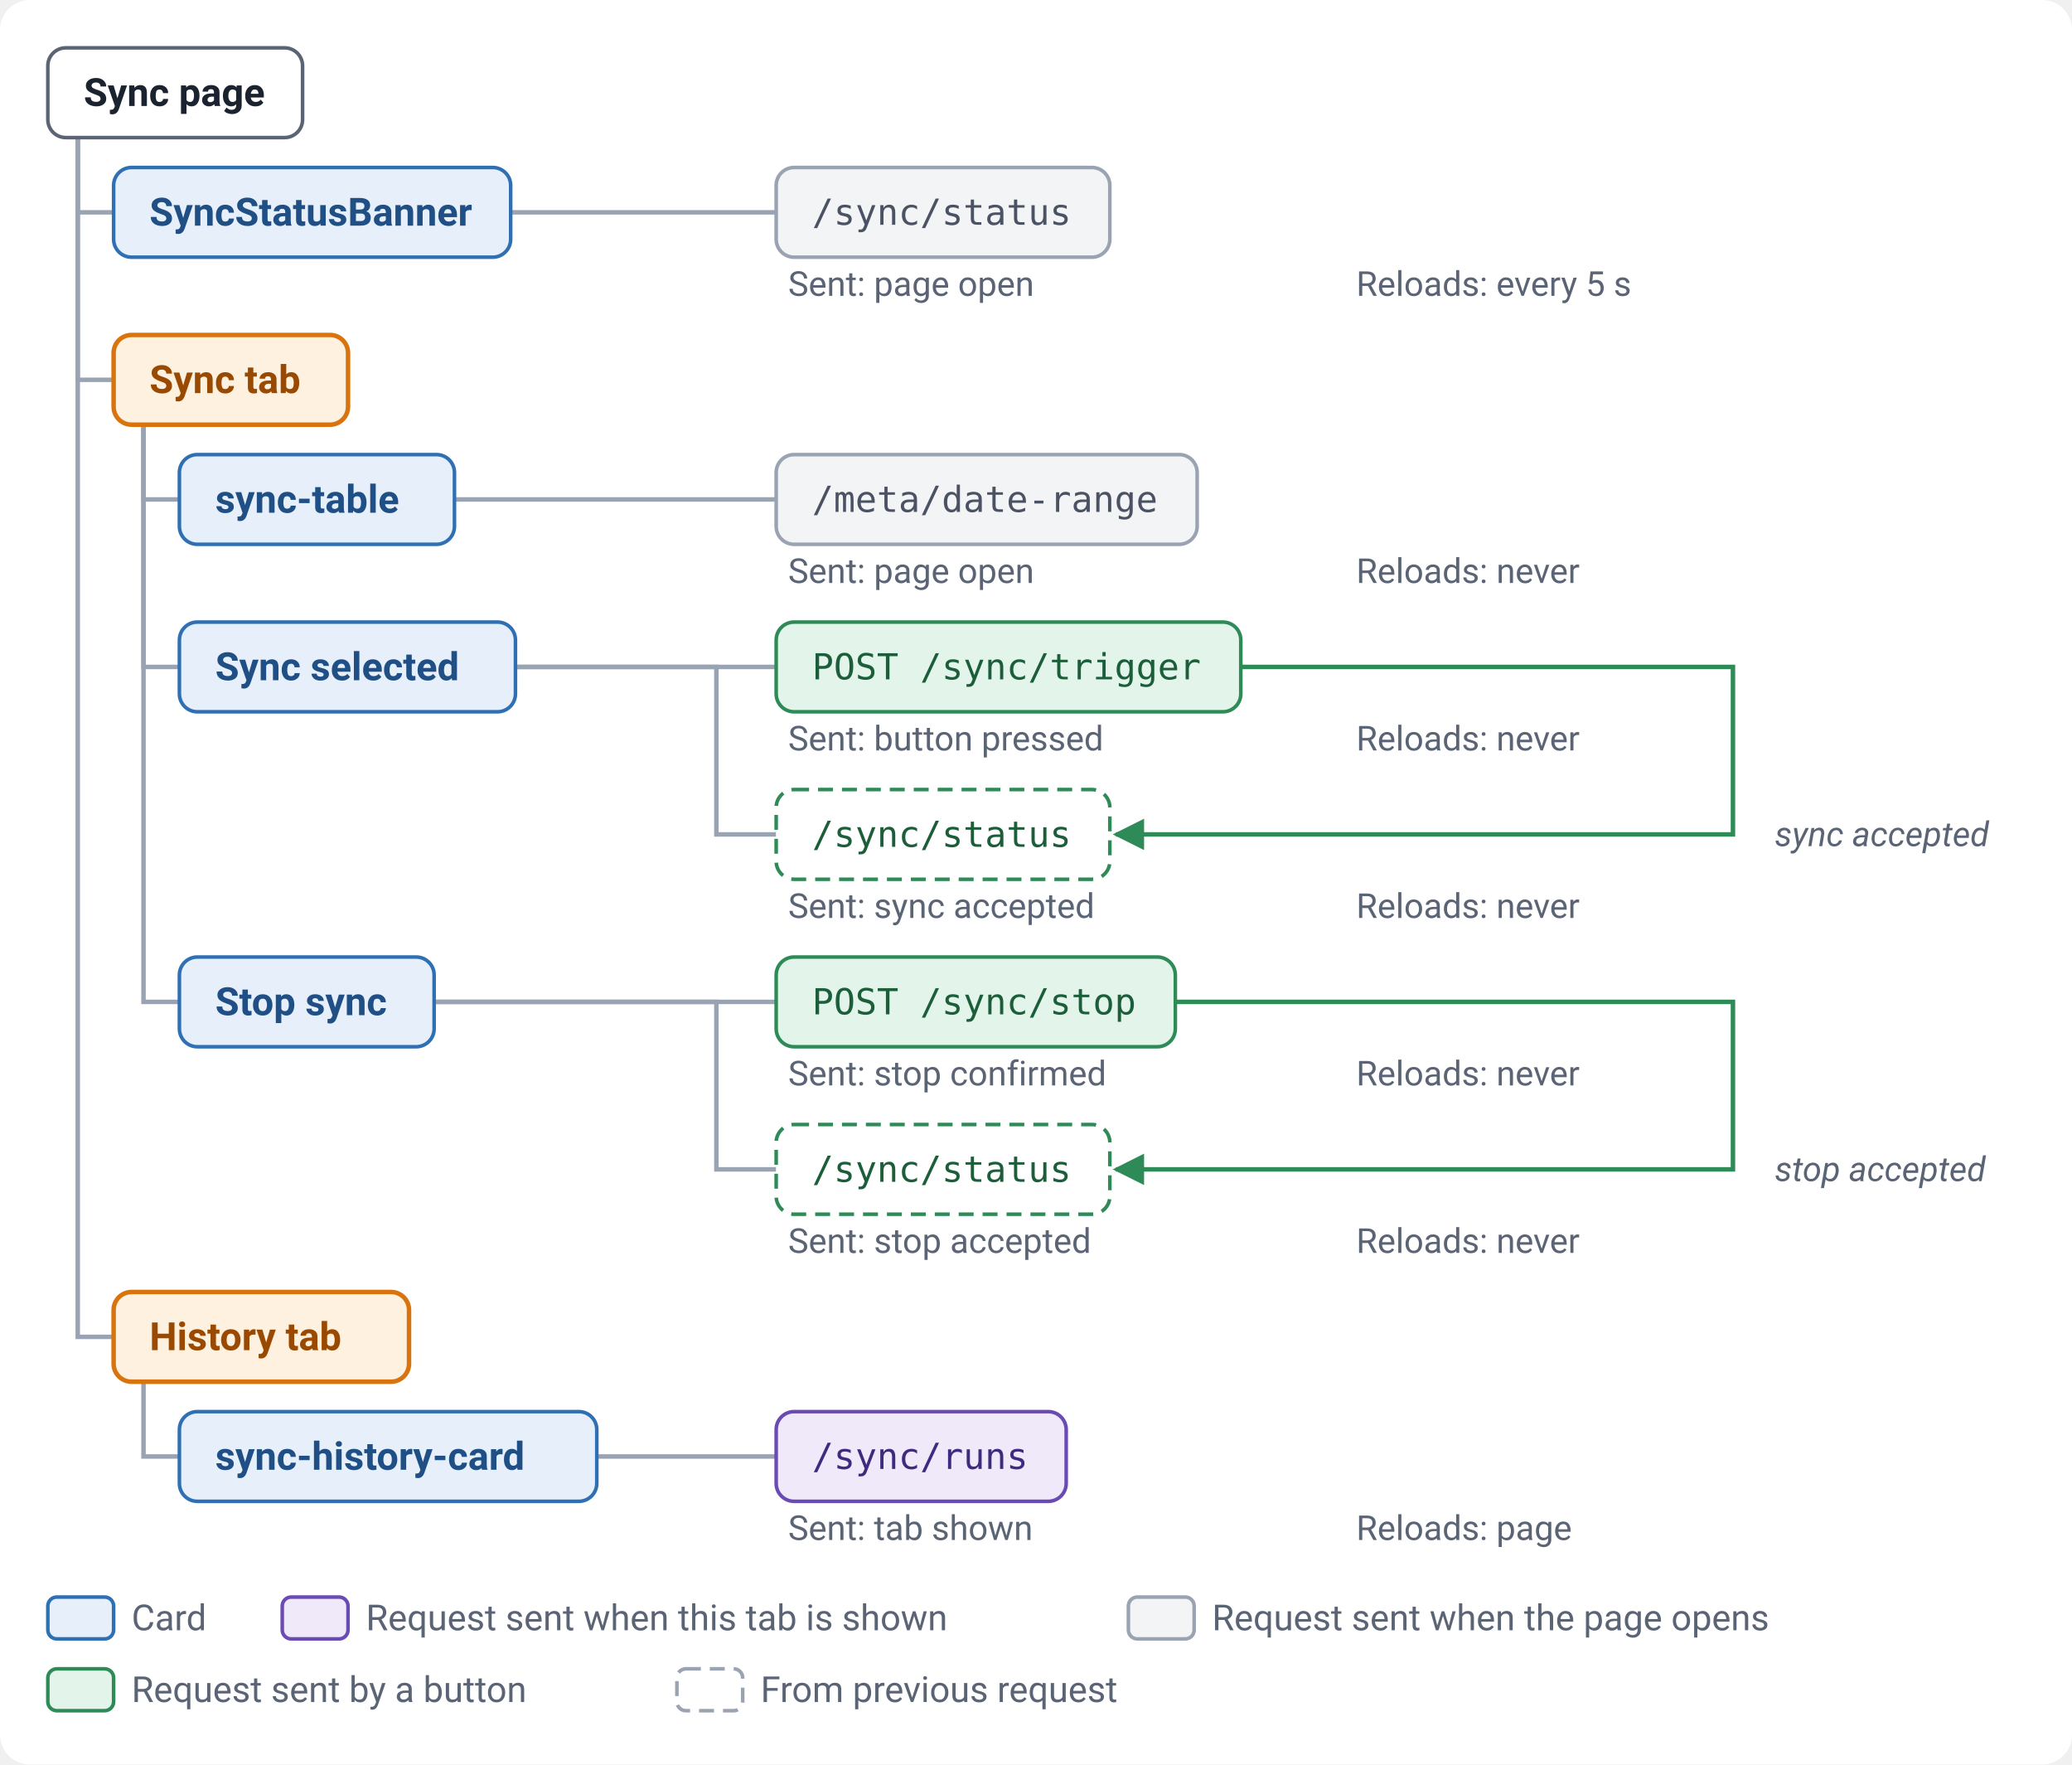
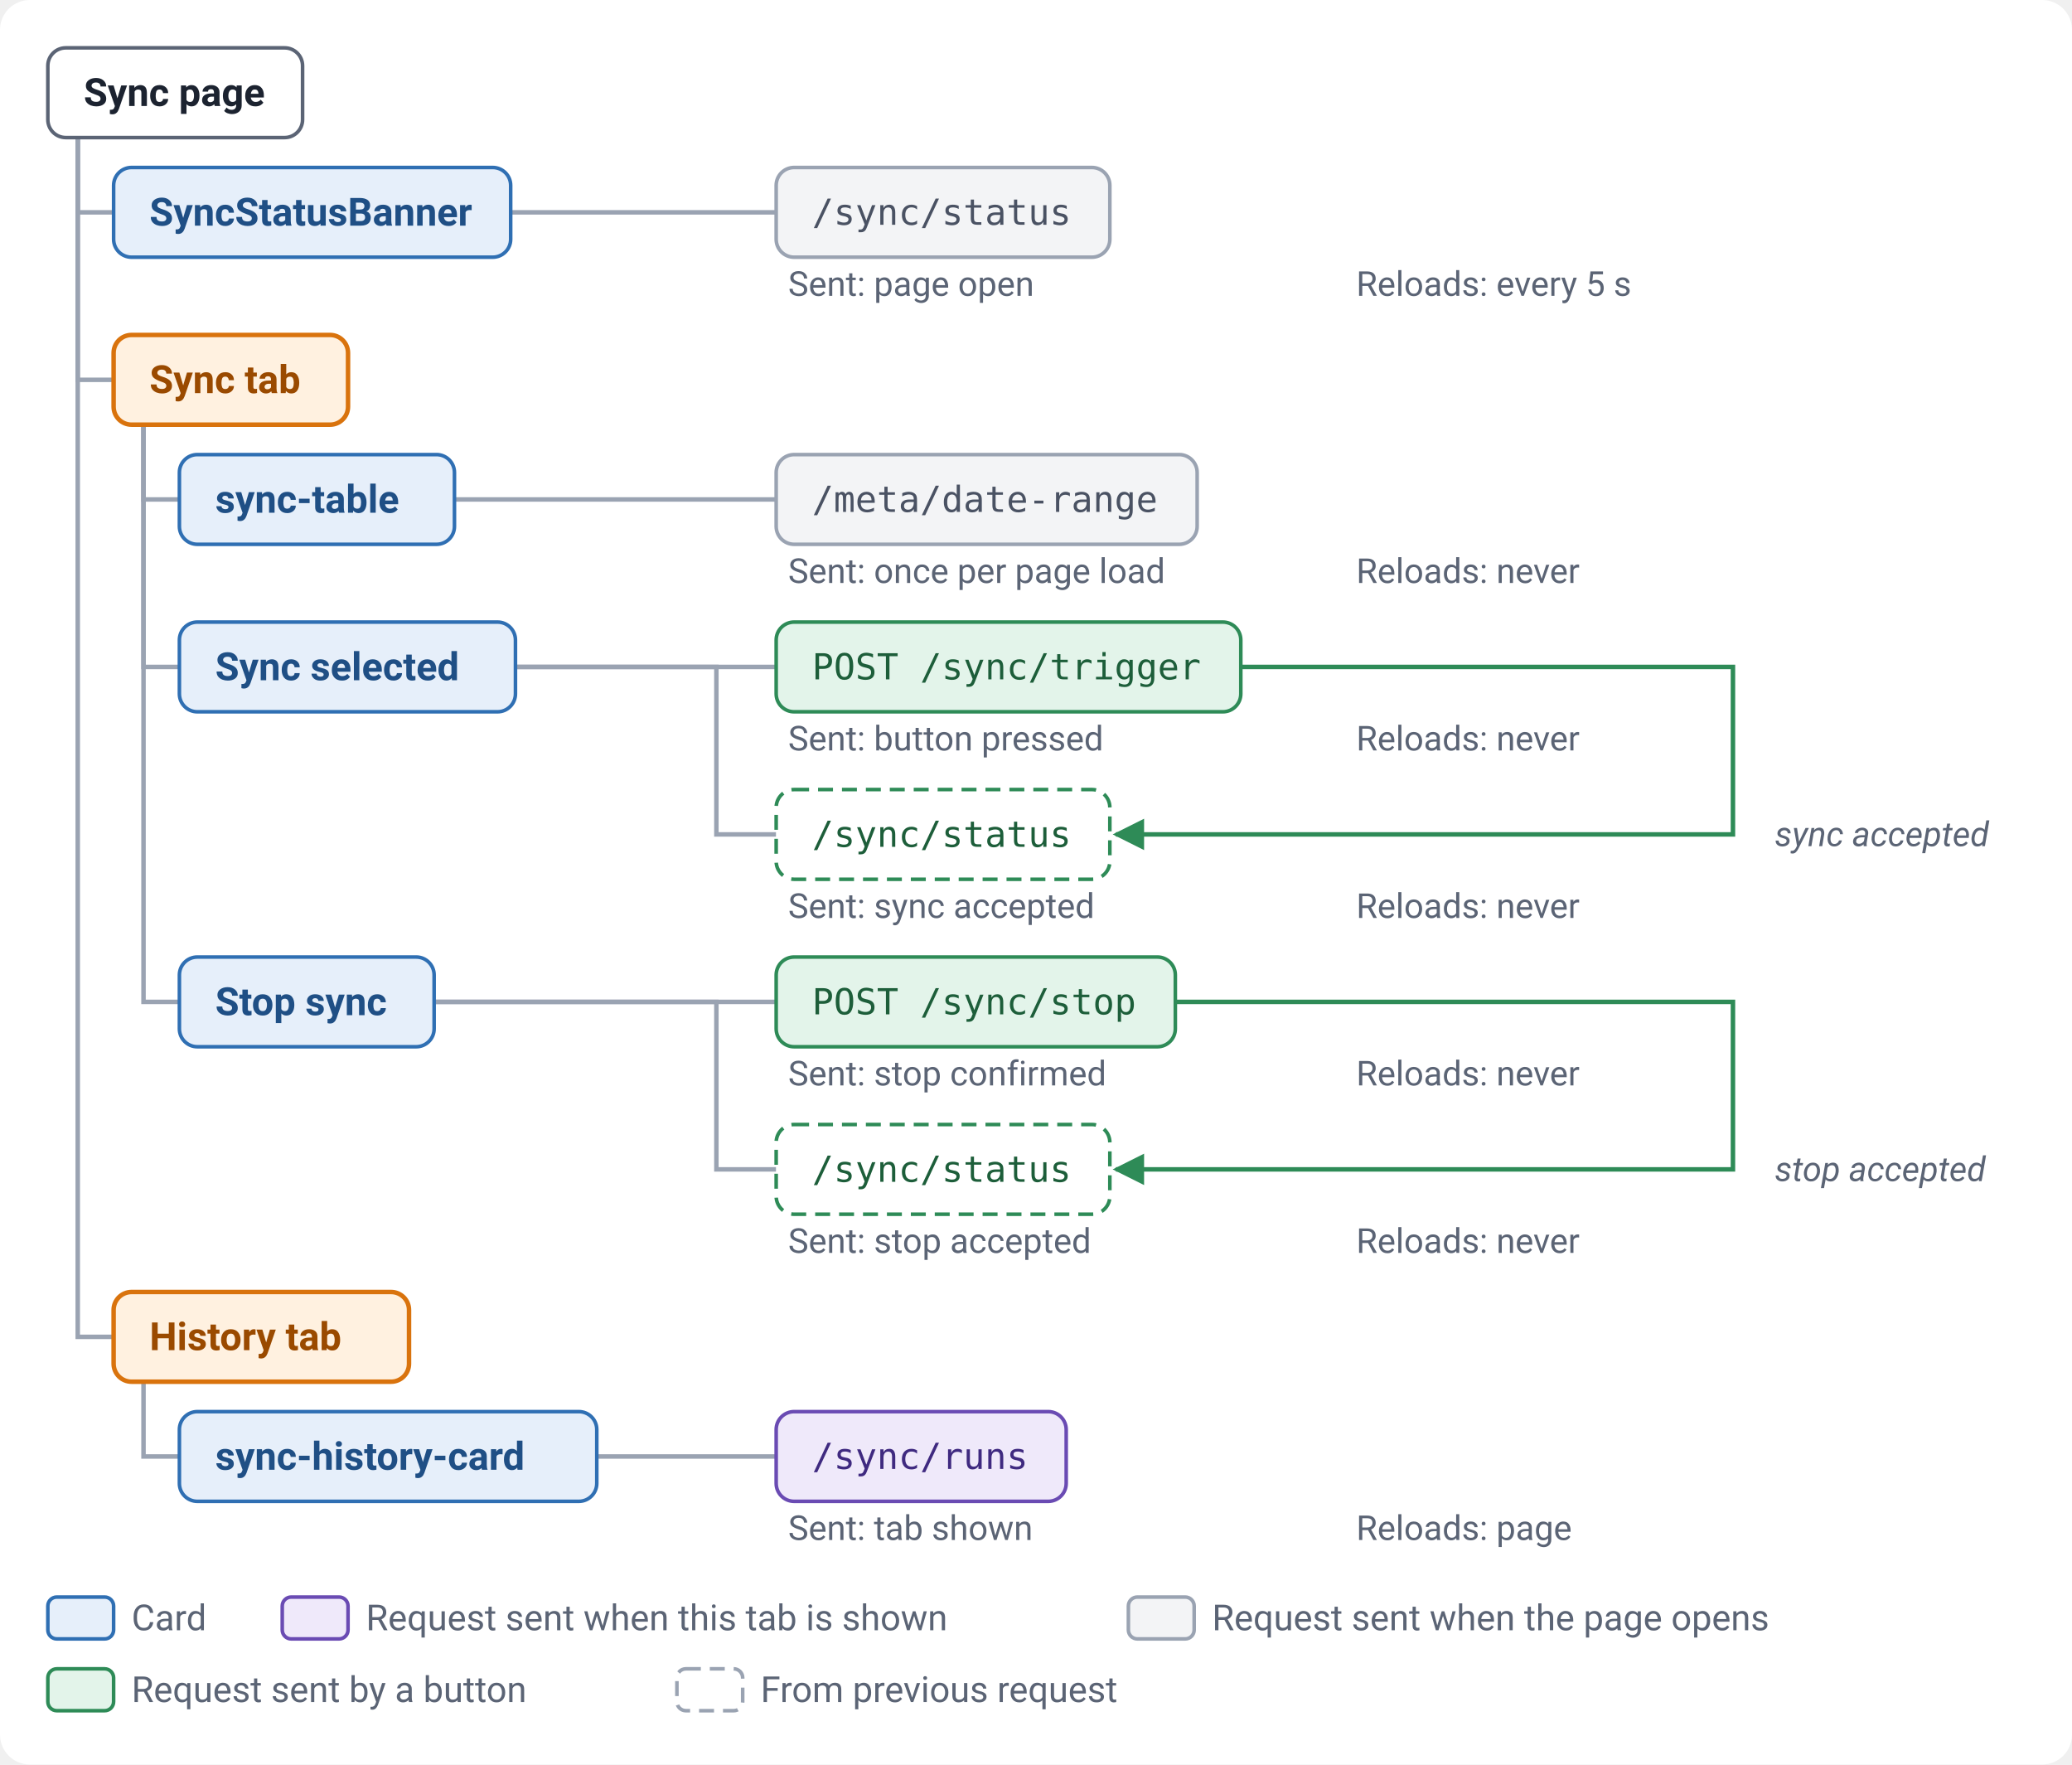
<svg xmlns="http://www.w3.org/2000/svg" width="693" height="590" viewBox="0 0 693 590" role="img" aria-label="Requests behind the Sync page">
  <style>
  .bg { fill: #ffffff; }
  text { font-family: system-ui, -apple-system, "Segoe UI", Roboto, Arial, sans-serif; font-size: 13px; dominant-baseline: central; }
  .mono { font-family: ui-monospace, SFMono-Regular, Menlo, Consolas, monospace; font-size: 12px; }
  .edge { fill: none; stroke: #9aa3b2; stroke-width: 1.5; }
  .follow { fill: none; stroke: #6a4bb3; stroke-width: 1.5; }
  .follow-head { fill: #6a4bb3; }
  .follow.quiet { stroke: #8a93a3; } .follow-head.quiet { fill: #8a93a3; }
  .edge-label { font-size: 11.5px; font-style: italic; fill: #5b6475; }
  .note { font-size: 11.5px; fill: #5b6475; }
  .page rect, .sub rect { fill: #ffffff; stroke: #5b6475; stroke-width: 1.2; }
  .page text, .sub text { fill: #1c2330; font-weight: 600; }
  .card rect { fill: #e6effa; stroke: #2f6fb3; stroke-width: 1.2; } .card text { fill: #1f4f85; font-weight: 600; }
  .tab rect { fill: #fff1e0; stroke: #d9730d; stroke-width: 1.5; } .tab text { fill: #9a4a00; font-weight: 700; }
  .fire rect { fill: #efe9fa; stroke: #6a4bb3; stroke-width: 1.2; } .fire text { fill: #3f2a80; }
  .fire-after rect { fill: #ffffff; stroke: #6a4bb3; stroke-width: 1.2; stroke-dasharray: 5 3; } .fire-after text { fill: #3f2a80; }
  .press rect { fill: #e3f4ea; stroke: #2e8b57; stroke-width: 1.2; } .press text { fill: #1d5e3a; }
  .press-after rect { fill: #ffffff; stroke: #2e8b57; stroke-width: 1.2; stroke-dasharray: 5 3; } .press-after text { fill: #1d5e3a; }
  .follow.press { stroke: #2e8b57; } .follow-head.press { fill: #2e8b57; }
  .eager rect { fill: #f3f4f6; stroke: #9aa3b2; stroke-width: 1.2; } .eager text { fill: #4a5263; }
  .eager-after rect { fill: #ffffff; stroke: #9aa3b2; stroke-width: 1.2; stroke-dasharray: 5 3; } .eager-after text { fill: #4a5263; }
  .after rect { fill: none; stroke: #9aa3b2; stroke-width: 1.2; stroke-dasharray: 5 3; }
  g rect.badge { fill: #ffffff; stroke: #9aa3b2; stroke-width: 1; stroke-dasharray: none; }
  g text.badge-text { font-size: 10px; font-weight: 700; font-style: normal; fill: #5b6475; text-anchor: middle; }
  .legend-text { font-size: 12px; fill: #5b6475; }
  @media (prefers-color-scheme: dark) {
    .bg { fill: #1a1f27; } .edge { stroke: #5b6475; } .edge-label, .note, .legend-text { fill: #9aa3b2; }
    .follow { stroke: #b9a2f5; } .follow-head { fill: #b9a2f5; }
    .follow.quiet { stroke: #7a8394; } .follow-head.quiet { fill: #7a8394; }
    .page rect, .sub rect { fill: #1a1f27; stroke: #9aa3b2; }
    .page text, .sub text { fill: #e6e9ef; }
    .card rect { fill: #1b2a3d; stroke: #7db3ef; } .card text { fill: #a9cdf5; }
    .tab rect { fill: #3a2410; stroke: #f0a050; } .tab text { fill: #ffc58a; }
    .fire rect { fill: #2a2340; stroke: #b9a2f5; } .fire text { fill: #d6c9fb; }
    .fire-after rect { fill: #1a1f27; stroke: #b9a2f5; } .fire-after text { fill: #d6c9fb; }
    .press rect { fill: #17301f; stroke: #6fcf97; } .press text { fill: #a8e6c1; }
    .press-after rect { fill: #1a1f27; stroke: #6fcf97; } .press-after text { fill: #a8e6c1; }
    .follow.press { stroke: #6fcf97; } .follow-head.press { fill: #6fcf97; }
    .eager rect { fill: #232933; stroke: #5b6475; } .eager text { fill: #b4bccb; }
    .eager-after rect { fill: #1a1f27; stroke: #5b6475; } .eager-after text { fill: #b4bccb; }
    g rect.badge { fill: #1a1f27; stroke: #5b6475; } g text.badge-text { fill: #9aa3b2; }
  }
</style>
  <defs>
    <marker id="follow" viewBox="0 0 10 10" refX="9" refY="5" markerWidth="7" markerHeight="7" orient="auto">
      <path class="follow-head" d="M0,0 L10,5 L0,10 z" />
    </marker>
    <marker id="follow-press" viewBox="0 0 10 10" refX="9" refY="5" markerWidth="7" markerHeight="7" orient="auto">
      <path class="follow-head press" d="M0,0 L10,5 L0,10 z" />
    </marker>
    <marker id="follow-quiet" viewBox="0 0 10 10" refX="9" refY="5" markerWidth="7" markerHeight="7" orient="auto">
      <path class="follow-head quiet" d="M0,0 L10,5 L0,10 z" />
    </marker>
  </defs>
  <rect class="bg" width="693" height="590" rx="10" />
  <path class="edge" d="M26,46.0 V71.0 H38" />
  <path class="edge" d="M26,46.0 V127.0 H38" />
  <path class="edge" d="M26,46.0 V447.0 H38" />
  <path class="edge" d="M170.8,71.0 H239.6 V71.0 H259.6" />
  <path class="edge" d="M48,142.0 V167.0 H60" />
  <path class="edge" d="M48,142.0 V223.0 H60" />
  <path class="edge" d="M48,142.0 V335.0 H60" />
  <path class="edge" d="M152.0,167.0 H239.6 V167.0 H259.6" />
  <path class="edge" d="M172.4,223.0 H239.6 V223.0 H259.6" />
  <path class="edge" d="M172.4,223.0 H239.6 V279.0 H259.6" />
  <path class="edge" d="M145.2,335.0 H239.6 V335.0 H259.6" />
  <path class="edge" d="M145.2,335.0 H239.6 V391.0 H259.6" />
  <path class="edge" d="M48,462.0 V487.0 H60" />
  <path class="edge" d="M199.6,487.0 H239.6 V487.0 H259.6" />
  <path class="follow press" d="M415.0,223.0 H579.6 V279.0 H373.2" marker-end="url(#follow-press)" />
  <text class="edge-label" x="593.6" y="279.0">sync accepted</text>
  <path class="follow press" d="M393.1,335.0 H579.6 V391.0 H373.2" marker-end="url(#follow-press)" />
  <text class="edge-label" x="593.6" y="391.0">stop accepted</text>
  <g class="page">
    <rect x="16" y="16.0" width="85.2" height="30" rx="6" />
    <text x="28" y="31.0">Sync page</text>
  </g>
  <g class="card">
    <rect x="38" y="56.0" width="132.8" height="30" rx="6" />
    <text x="50" y="71.0">SyncStatusBanner</text>
  </g>
  <g class="eager">
    <rect x="259.6" y="56.0" width="111.6" height="30" rx="6" />
    <text class="mono" x="271.6" y="71.0">/sync/status</text>
  </g>
  <text class="note" x="263.6" y="95.0">Sent: page open</text>
  <text class="note" x="453.6" y="95.0">Reloads: every 5 s</text>
  <g class="tab">
    <rect x="38" y="112.0" width="78.4" height="30" rx="6" />
    <text x="50" y="127.0">Sync tab</text>
  </g>
  <g class="card">
    <rect x="60" y="152.0" width="92.0" height="30" rx="6" />
    <text x="72" y="167.0">sync-table</text>
  </g>
  <g class="eager">
    <rect x="259.6" y="152.0" width="140.8" height="30" rx="6" />
    <text class="mono" x="271.6" y="167.0">/meta/date-range</text>
  </g>
-   <text class="note" x="263.6" y="191.0">Sent: page open</text>
+   <text class="note" x="263.6" y="191.0">Sent: once per page load</text>
  <text class="note" x="453.6" y="191.0">Reloads: never</text>
  <g class="card">
    <rect x="60" y="208.0" width="112.4" height="30" rx="6" />
    <text x="72" y="223.0">Sync selected</text>
  </g>
  <g class="press">
    <rect x="259.6" y="208.0" width="155.4" height="30" rx="6" />
    <text class="mono" x="271.6" y="223.0">POST /sync/trigger</text>
  </g>
  <text class="note" x="263.6" y="247.0">Sent: button pressed</text>
  <text class="note" x="453.6" y="247.0">Reloads: never</text>
  <g class="press-after">
    <rect x="259.6" y="264.0" width="111.6" height="30" rx="6" />
    <text class="mono" x="271.6" y="279.0">/sync/status</text>
  </g>
  <text class="note" x="263.6" y="303.0">Sent: sync accepted</text>
  <text class="note" x="453.6" y="303.0">Reloads: never</text>
  <g class="card">
    <rect x="60" y="320.0" width="85.2" height="30" rx="6" />
    <text x="72" y="335.0">Stop sync</text>
  </g>
  <g class="press">
    <rect x="259.6" y="320.0" width="133.5" height="30" rx="6" />
    <text class="mono" x="271.6" y="335.0">POST /sync/stop</text>
  </g>
  <text class="note" x="263.6" y="359.0">Sent: stop confirmed</text>
  <text class="note" x="453.6" y="359.0">Reloads: never</text>
  <g class="press-after">
    <rect x="259.6" y="376.0" width="111.6" height="30" rx="6" />
    <text class="mono" x="271.6" y="391.0">/sync/status</text>
  </g>
  <text class="note" x="263.6" y="415.0">Sent: stop accepted</text>
  <text class="note" x="453.6" y="415.0">Reloads: never</text>
  <g class="tab">
    <rect x="38" y="432.0" width="98.8" height="30" rx="6" />
    <text x="50" y="447.0">History tab</text>
  </g>
  <g class="card">
    <rect x="60" y="472.0" width="139.6" height="30" rx="6" />
    <text x="72" y="487.0">sync-history-card</text>
  </g>
  <g class="fire">
    <rect x="259.6" y="472.0" width="97.0" height="30" rx="6" />
    <text class="mono" x="271.6" y="487.0">/sync/runs</text>
  </g>
  <text class="note" x="263.6" y="511.0">Sent: tab shown</text>
  <text class="note" x="453.6" y="511.0">Reloads: page</text>
  <g class="card">
    <rect x="16" y="534" width="22" height="14" rx="3" />
  </g>
  <text class="legend-text" x="44" y="541">Card</text>
  <g class="fire">
    <rect x="94.4" y="534" width="22" height="14" rx="3" />
  </g>
  <text class="legend-text" x="122.4" y="541">Request sent when this tab is shown</text>
  <g class="eager">
    <rect x="377.4" y="534" width="22" height="14" rx="3" />
  </g>
  <text class="legend-text" x="405.4" y="541">Request sent when the page opens</text>
  <g class="press">
    <rect x="16" y="558" width="22" height="14" rx="3" />
  </g>
  <text class="legend-text" x="44" y="565">Request sent by a button</text>
  <g class="after">
    <rect x="226.4" y="558" width="22" height="14" rx="3" />
  </g>
  <text class="legend-text" x="254.4" y="565">From previous request</text>
</svg>
